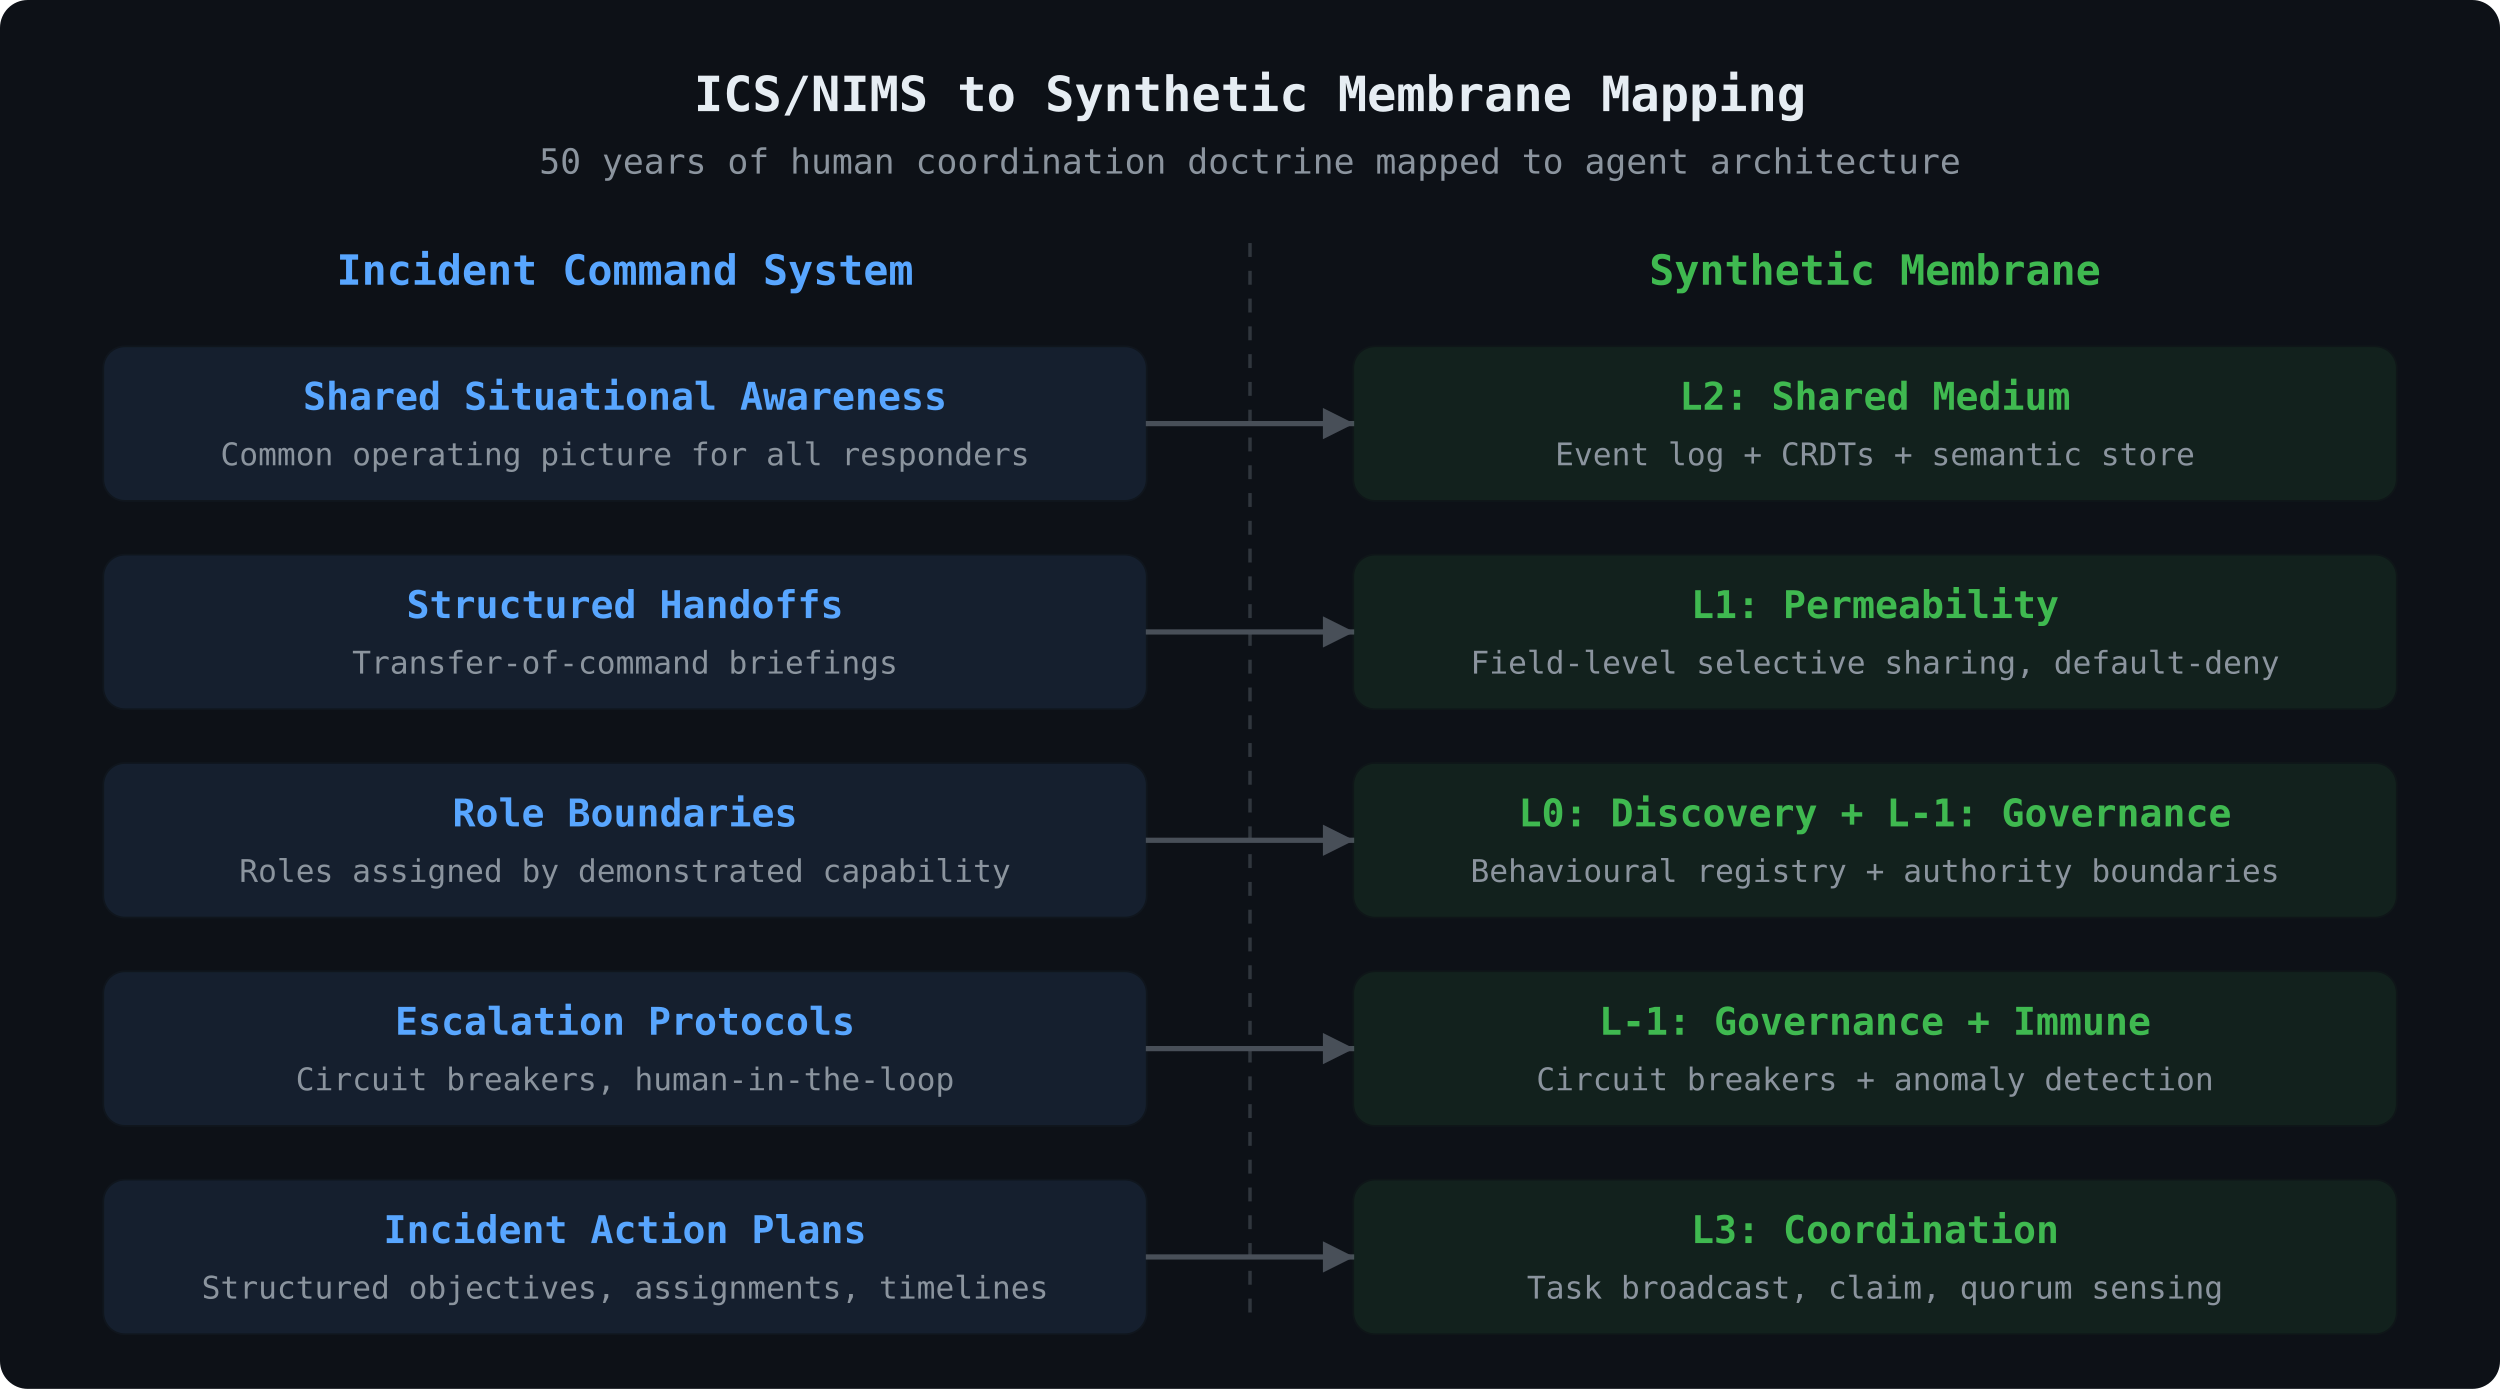
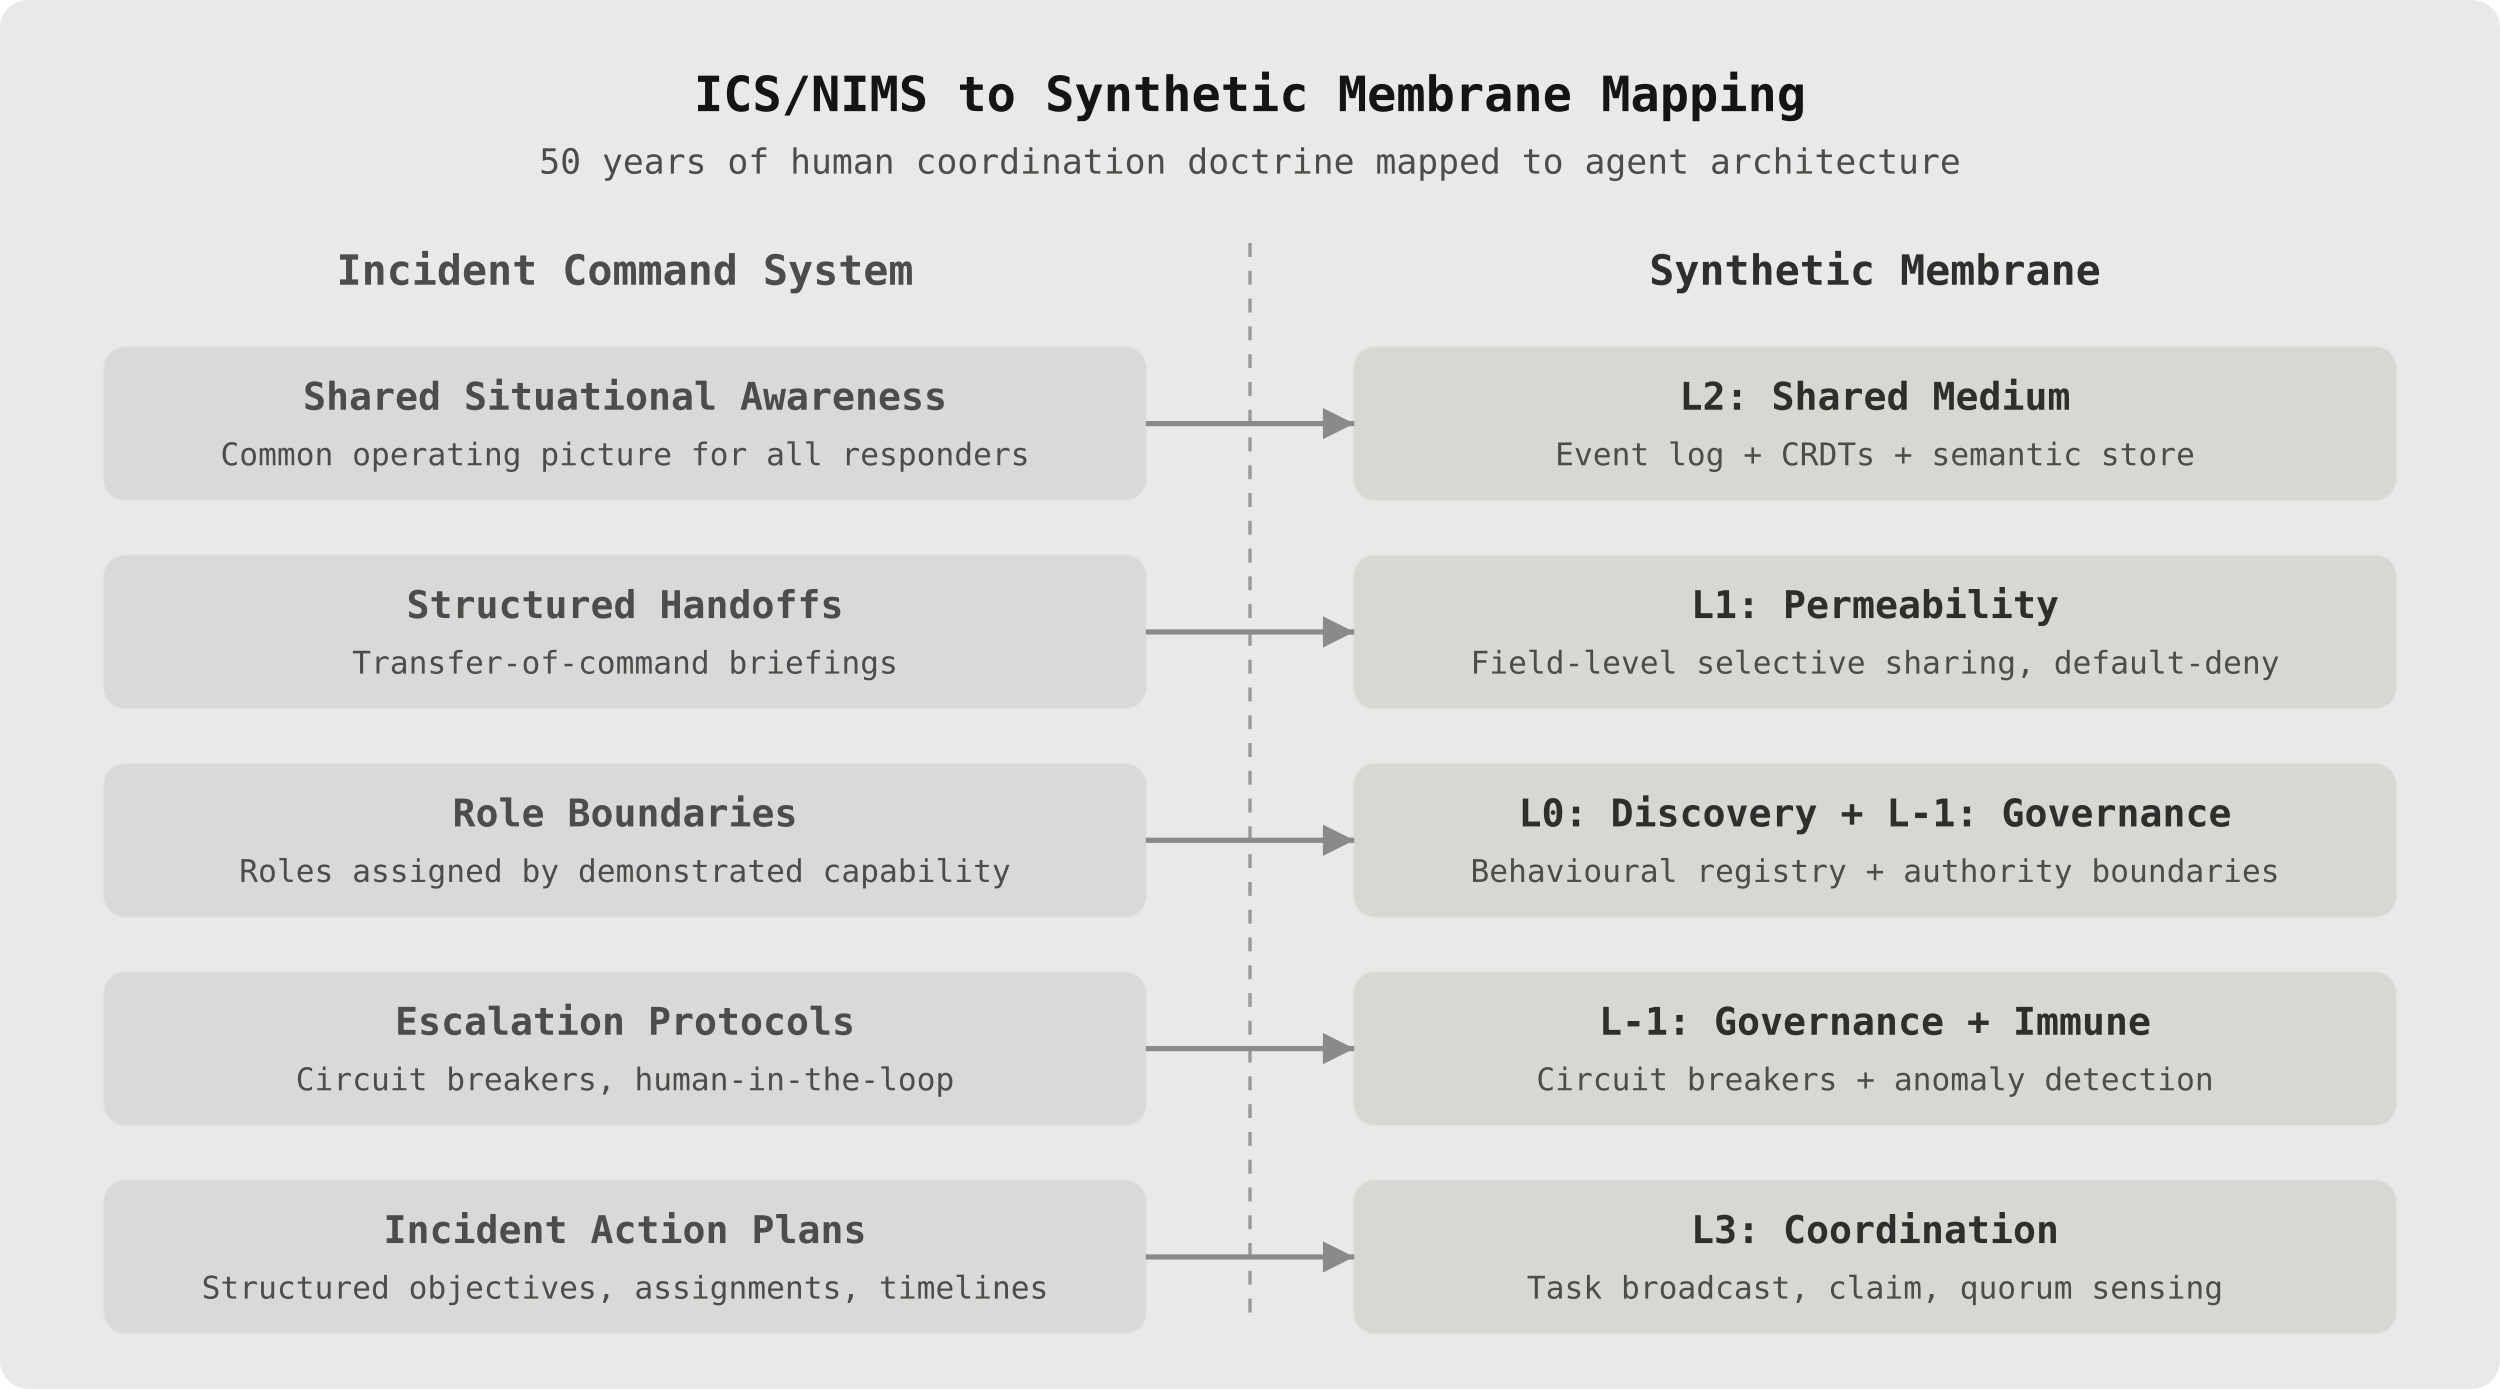
<svg xmlns="http://www.w3.org/2000/svg" viewBox="0 0 720 400" font-family="'SF Mono', 'Fira Mono', 'IBM Plex Mono', Menlo, monospace">
-   <rect width="720" height="400" fill="#0d1117" rx="8" />
-   <text x="360" y="32" text-anchor="middle" fill="#e6edf3" font-size="14" font-weight="bold">ICS/NIMS to Synthetic Membrane Mapping</text>
-   <text x="360" y="50" text-anchor="middle" fill="#8b949e" font-size="10">50 years of human coordination doctrine mapped to agent architecture</text>
-   <text x="180" y="82" text-anchor="middle" fill="#58a6ff" font-size="12" font-weight="bold">Incident Command System</text>
-   <text x="540" y="82" text-anchor="middle" fill="#3fb950" font-size="12" font-weight="bold">Synthetic Membrane</text>
-   <line x1="360" y1="70" x2="360" y2="380" stroke="#30363d" stroke-width="1" stroke-dasharray="4,4" />
+   <rect width="720" height="400" fill="#e9e9e7" rx="8" />
+   <text x="360" y="32" text-anchor="middle" fill="#141414" font-size="14" font-weight="bold">ICS/NIMS to Synthetic Membrane Mapping</text>
+   <text x="360" y="50" text-anchor="middle" fill="#4c4c4a" font-size="10">50 years of human coordination doctrine mapped to agent architecture</text>
+   <text x="180" y="82" text-anchor="middle" fill="#4c4c4a" font-size="12" font-weight="bold">Incident Command System</text>
+   <text x="540" y="82" text-anchor="middle" fill="#2e2e2c" font-size="12" font-weight="bold">Synthetic Membrane</text>
+   <line x1="360" y1="70" x2="360" y2="380" stroke="#9a9a98" stroke-width="1" stroke-dasharray="4,4" />
  <g transform="translate(0, 100)">
-     <rect x="30" y="0" width="300" height="44" rx="6" fill="#58a6ff" opacity="0.1" stroke="#58a6ff" stroke-opacity="0.3" />
-     <text x="180" y="18" text-anchor="middle" fill="#58a6ff" font-size="11" font-weight="bold">Shared Situational Awareness</text>
-     <text x="180" y="34" text-anchor="middle" fill="#8b949e" font-size="9">Common operating picture for all responders</text>
-     <line x1="330" y1="22" x2="390" y2="22" stroke="#484f58" stroke-width="1.5" marker-end="url(#arrow)" />
-     <rect x="390" y="0" width="300" height="44" rx="6" fill="#3fb950" opacity="0.1" stroke="#3fb950" stroke-opacity="0.3" />
-     <text x="540" y="18" text-anchor="middle" fill="#3fb950" font-size="11" font-weight="bold">L2: Shared Medium</text>
-     <text x="540" y="34" text-anchor="middle" fill="#8b949e" font-size="9">Event log + CRDTs + semantic store</text>
+     <rect x="30" y="0" width="300" height="44" rx="6" fill="#4c4c4a" opacity="0.1" stroke="#4c4c4a" stroke-opacity="0.3" />
+     <text x="180" y="18" text-anchor="middle" fill="#4c4c4a" font-size="11" font-weight="bold">Shared Situational Awareness</text>
+     <text x="180" y="34" text-anchor="middle" fill="#4c4c4a" font-size="9">Common operating picture for all responders</text>
+     <line x1="330" y1="22" x2="390" y2="22" stroke="#8a8a88" stroke-width="1.5" marker-end="url(#arrow)" />
+     <rect x="390" y="0" width="300" height="44" rx="6" fill="#2e2e2c" opacity="0.1" stroke="#2e2e2c" stroke-opacity="0.3" />
+     <text x="540" y="18" text-anchor="middle" fill="#2e2e2c" font-size="11" font-weight="bold">L2: Shared Medium</text>
+     <text x="540" y="34" text-anchor="middle" fill="#4c4c4a" font-size="9">Event log + CRDTs + semantic store</text>
  </g>
  <g transform="translate(0, 160)">
-     <rect x="30" y="0" width="300" height="44" rx="6" fill="#58a6ff" opacity="0.1" stroke="#58a6ff" stroke-opacity="0.3" />
-     <text x="180" y="18" text-anchor="middle" fill="#58a6ff" font-size="11" font-weight="bold">Structured Handoffs</text>
-     <text x="180" y="34" text-anchor="middle" fill="#8b949e" font-size="9">Transfer-of-command briefings</text>
-     <line x1="330" y1="22" x2="390" y2="22" stroke="#484f58" stroke-width="1.5" marker-end="url(#arrow)" />
-     <rect x="390" y="0" width="300" height="44" rx="6" fill="#3fb950" opacity="0.1" stroke="#3fb950" stroke-opacity="0.3" />
-     <text x="540" y="18" text-anchor="middle" fill="#3fb950" font-size="11" font-weight="bold">L1: Permeability</text>
-     <text x="540" y="34" text-anchor="middle" fill="#8b949e" font-size="9">Field-level selective sharing, default-deny</text>
+     <rect x="30" y="0" width="300" height="44" rx="6" fill="#4c4c4a" opacity="0.1" stroke="#4c4c4a" stroke-opacity="0.3" />
+     <text x="180" y="18" text-anchor="middle" fill="#4c4c4a" font-size="11" font-weight="bold">Structured Handoffs</text>
+     <text x="180" y="34" text-anchor="middle" fill="#4c4c4a" font-size="9">Transfer-of-command briefings</text>
+     <line x1="330" y1="22" x2="390" y2="22" stroke="#8a8a88" stroke-width="1.5" marker-end="url(#arrow)" />
+     <rect x="390" y="0" width="300" height="44" rx="6" fill="#2e2e2c" opacity="0.1" stroke="#2e2e2c" stroke-opacity="0.3" />
+     <text x="540" y="18" text-anchor="middle" fill="#2e2e2c" font-size="11" font-weight="bold">L1: Permeability</text>
+     <text x="540" y="34" text-anchor="middle" fill="#4c4c4a" font-size="9">Field-level selective sharing, default-deny</text>
  </g>
  <g transform="translate(0, 220)">
-     <rect x="30" y="0" width="300" height="44" rx="6" fill="#58a6ff" opacity="0.1" stroke="#58a6ff" stroke-opacity="0.3" />
-     <text x="180" y="18" text-anchor="middle" fill="#58a6ff" font-size="11" font-weight="bold">Role Boundaries</text>
-     <text x="180" y="34" text-anchor="middle" fill="#8b949e" font-size="9">Roles assigned by demonstrated capability</text>
-     <line x1="330" y1="22" x2="390" y2="22" stroke="#484f58" stroke-width="1.5" marker-end="url(#arrow)" />
-     <rect x="390" y="0" width="300" height="44" rx="6" fill="#3fb950" opacity="0.1" stroke="#3fb950" stroke-opacity="0.3" />
-     <text x="540" y="18" text-anchor="middle" fill="#3fb950" font-size="11" font-weight="bold">L0: Discovery + L-1: Governance</text>
-     <text x="540" y="34" text-anchor="middle" fill="#8b949e" font-size="9">Behavioural registry + authority boundaries</text>
+     <rect x="30" y="0" width="300" height="44" rx="6" fill="#4c4c4a" opacity="0.1" stroke="#4c4c4a" stroke-opacity="0.3" />
+     <text x="180" y="18" text-anchor="middle" fill="#4c4c4a" font-size="11" font-weight="bold">Role Boundaries</text>
+     <text x="180" y="34" text-anchor="middle" fill="#4c4c4a" font-size="9">Roles assigned by demonstrated capability</text>
+     <line x1="330" y1="22" x2="390" y2="22" stroke="#8a8a88" stroke-width="1.5" marker-end="url(#arrow)" />
+     <rect x="390" y="0" width="300" height="44" rx="6" fill="#2e2e2c" opacity="0.1" stroke="#2e2e2c" stroke-opacity="0.3" />
+     <text x="540" y="18" text-anchor="middle" fill="#2e2e2c" font-size="11" font-weight="bold">L0: Discovery + L-1: Governance</text>
+     <text x="540" y="34" text-anchor="middle" fill="#4c4c4a" font-size="9">Behavioural registry + authority boundaries</text>
  </g>
  <g transform="translate(0, 280)">
-     <rect x="30" y="0" width="300" height="44" rx="6" fill="#58a6ff" opacity="0.1" stroke="#58a6ff" stroke-opacity="0.3" />
-     <text x="180" y="18" text-anchor="middle" fill="#58a6ff" font-size="11" font-weight="bold">Escalation Protocols</text>
-     <text x="180" y="34" text-anchor="middle" fill="#8b949e" font-size="9">Circuit breakers, human-in-the-loop</text>
-     <line x1="330" y1="22" x2="390" y2="22" stroke="#484f58" stroke-width="1.5" marker-end="url(#arrow)" />
-     <rect x="390" y="0" width="300" height="44" rx="6" fill="#3fb950" opacity="0.1" stroke="#3fb950" stroke-opacity="0.3" />
-     <text x="540" y="18" text-anchor="middle" fill="#3fb950" font-size="11" font-weight="bold">L-1: Governance + Immune</text>
-     <text x="540" y="34" text-anchor="middle" fill="#8b949e" font-size="9">Circuit breakers + anomaly detection</text>
+     <rect x="30" y="0" width="300" height="44" rx="6" fill="#4c4c4a" opacity="0.1" stroke="#4c4c4a" stroke-opacity="0.3" />
+     <text x="180" y="18" text-anchor="middle" fill="#4c4c4a" font-size="11" font-weight="bold">Escalation Protocols</text>
+     <text x="180" y="34" text-anchor="middle" fill="#4c4c4a" font-size="9">Circuit breakers, human-in-the-loop</text>
+     <line x1="330" y1="22" x2="390" y2="22" stroke="#8a8a88" stroke-width="1.5" marker-end="url(#arrow)" />
+     <rect x="390" y="0" width="300" height="44" rx="6" fill="#2e2e2c" opacity="0.1" stroke="#2e2e2c" stroke-opacity="0.3" />
+     <text x="540" y="18" text-anchor="middle" fill="#2e2e2c" font-size="11" font-weight="bold">L-1: Governance + Immune</text>
+     <text x="540" y="34" text-anchor="middle" fill="#4c4c4a" font-size="9">Circuit breakers + anomaly detection</text>
  </g>
  <g transform="translate(0, 340)">
-     <rect x="30" y="0" width="300" height="44" rx="6" fill="#58a6ff" opacity="0.1" stroke="#58a6ff" stroke-opacity="0.3" />
-     <text x="180" y="18" text-anchor="middle" fill="#58a6ff" font-size="11" font-weight="bold">Incident Action Plans</text>
-     <text x="180" y="34" text-anchor="middle" fill="#8b949e" font-size="9">Structured objectives, assignments, timelines</text>
-     <line x1="330" y1="22" x2="390" y2="22" stroke="#484f58" stroke-width="1.5" marker-end="url(#arrow)" />
-     <rect x="390" y="0" width="300" height="44" rx="6" fill="#3fb950" opacity="0.1" stroke="#3fb950" stroke-opacity="0.3" />
-     <text x="540" y="18" text-anchor="middle" fill="#3fb950" font-size="11" font-weight="bold">L3: Coordination</text>
-     <text x="540" y="34" text-anchor="middle" fill="#8b949e" font-size="9">Task broadcast, claim, quorum sensing</text>
+     <rect x="30" y="0" width="300" height="44" rx="6" fill="#4c4c4a" opacity="0.1" stroke="#4c4c4a" stroke-opacity="0.3" />
+     <text x="180" y="18" text-anchor="middle" fill="#4c4c4a" font-size="11" font-weight="bold">Incident Action Plans</text>
+     <text x="180" y="34" text-anchor="middle" fill="#4c4c4a" font-size="9">Structured objectives, assignments, timelines</text>
+     <line x1="330" y1="22" x2="390" y2="22" stroke="#8a8a88" stroke-width="1.5" marker-end="url(#arrow)" />
+     <rect x="390" y="0" width="300" height="44" rx="6" fill="#2e2e2c" opacity="0.1" stroke="#2e2e2c" stroke-opacity="0.3" />
+     <text x="540" y="18" text-anchor="middle" fill="#2e2e2c" font-size="11" font-weight="bold">L3: Coordination</text>
+     <text x="540" y="34" text-anchor="middle" fill="#4c4c4a" font-size="9">Task broadcast, claim, quorum sensing</text>
  </g>
  <defs>
    <marker id="arrow" viewBox="0 0 10 10" refX="10" refY="5" markerWidth="6" markerHeight="6" orient="auto-start-reverse">
-       <path d="M 0 0 L 10 5 L 0 10 z" fill="#484f58" />
+       <path d="M 0 0 L 10 5 L 0 10 z" fill="#8a8a88" />
    </marker>
  </defs>
</svg>
